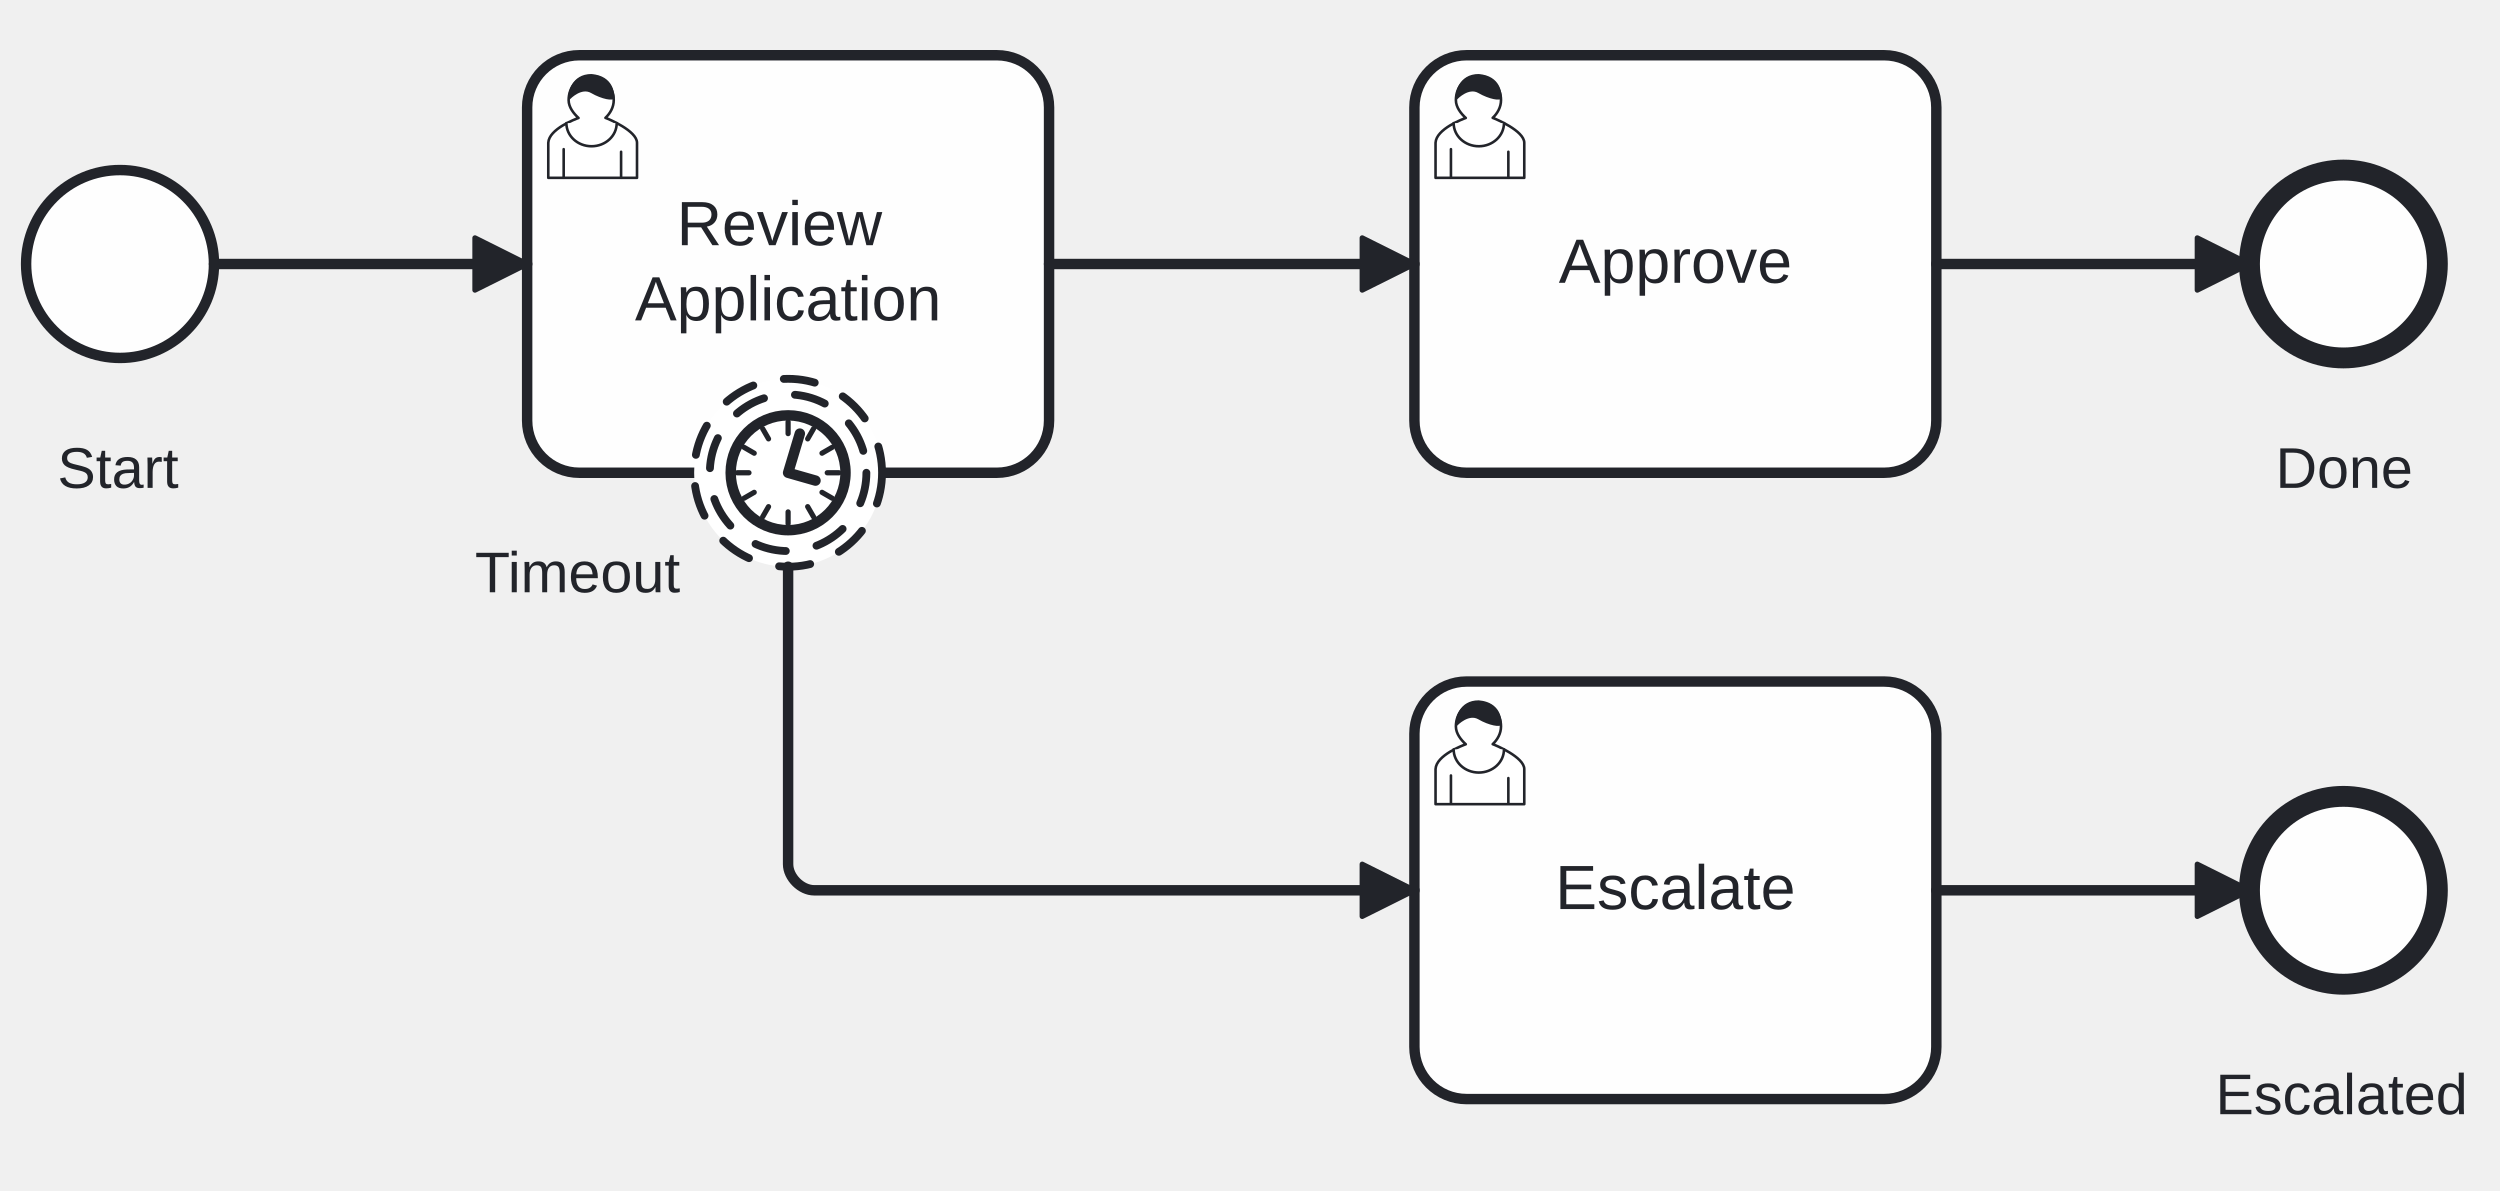
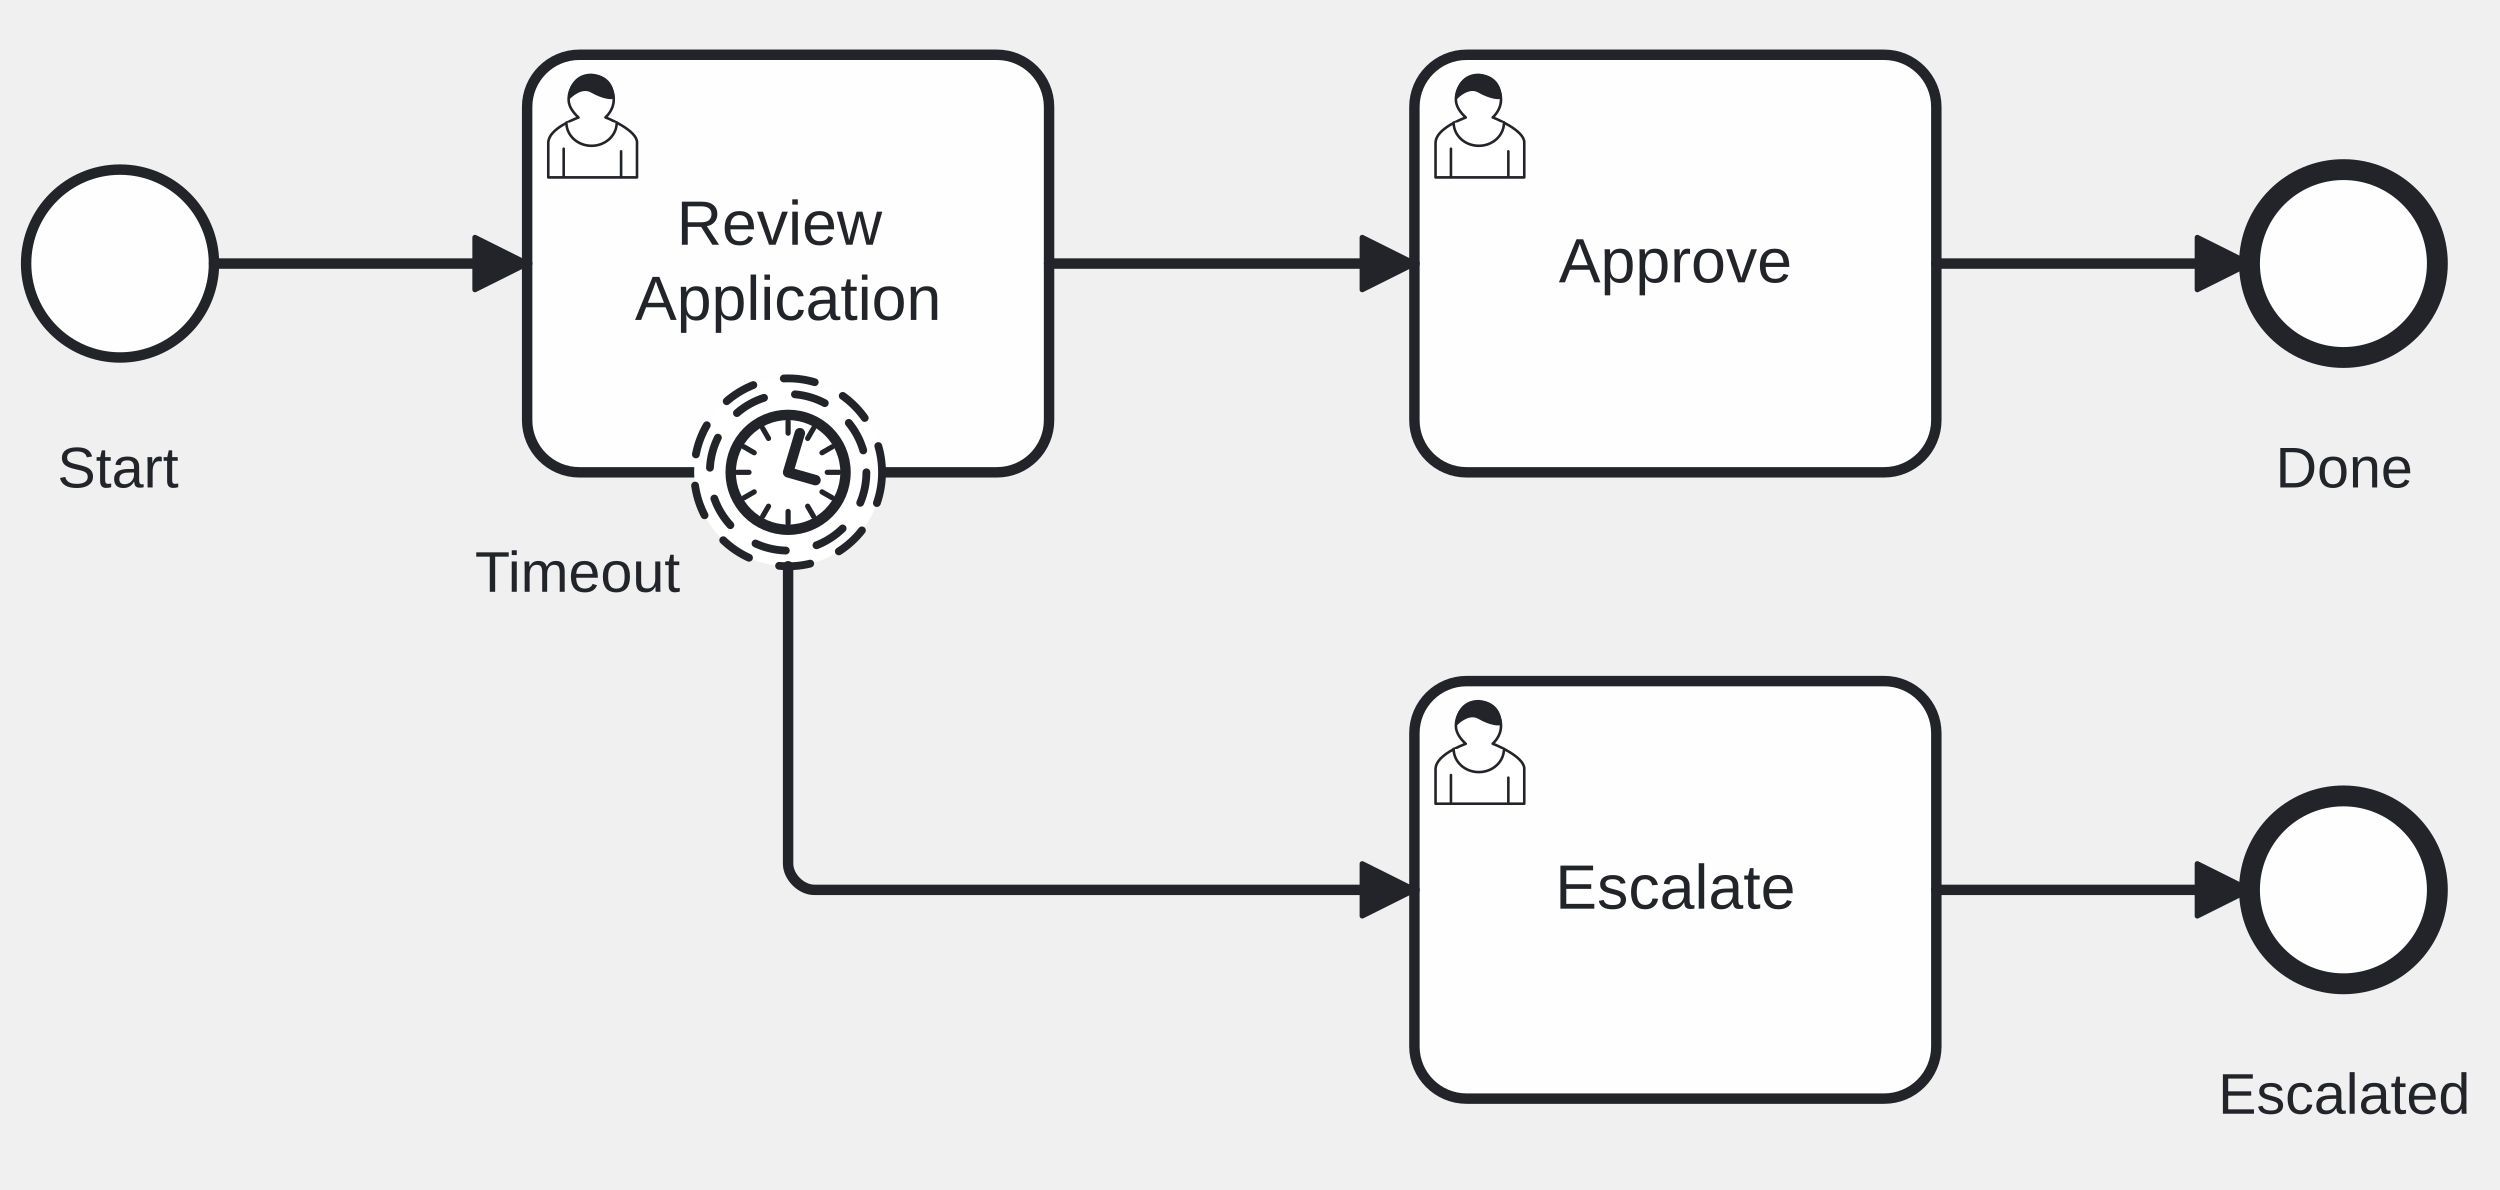
- <svg xmlns="http://www.w3.org/2000/svg" width="665.5" height="317" viewBox="187 100 479 217" version="1.1">
-   <g class="djs-group">
-     <g class="djs-element djs-shape" data-element-id="Event_1mzoegj" style="display: block;" transform="translate(192, 127)">
+ <svg xmlns="http://www.w3.org/2000/svg" width="666" height="317" viewBox="187 100 479 217" version="1.1">
+   <g class="djs-group">
+     <g class="djs-element djs-shape" data-element-id="Event_1mzoegj" transform="translate(192, 127)" style="display: block;">
      <g class="djs-visual">
        <circle cx="18" cy="18" r="18" style="stroke-linecap: round; stroke-linejoin: round; stroke: hsl(225, 10%, 15%); stroke-width: 2px; fill: white; fill-opacity: 0.95;" />
      </g>
      <rect style="fill: none; stroke-opacity: 0; stroke: white; stroke-width: 15px;" class="djs-hit djs-hit-all" x="0" y="0" width="36" height="36" />
      <circle cx="18" cy="18" r="23" style="fill: none;" class="djs-outline" />
    </g>
  </g>
  <g class="djs-group">
-     <g class="djs-element djs-shape" data-element-id="Activity_1betloc" style="display: block;" transform="translate(288, 105)">
+     <g class="djs-element djs-shape" data-element-id="Event_1mzoegj_label" transform="translate(198, 178)" style="display: block;">
+       <g class="djs-visual">
+         <text style="font-family: Arial, sans-serif; font-size: 11px; font-weight: normal; fill: hsl(225, 10%, 15%);" lineHeight="1.2" class="djs-label">
+           <tspan x="0" y="9.9">Start</tspan>
+         </text>
+       </g>
+       <rect style="fill: none; stroke-opacity: 0; stroke: white; stroke-width: 15px;" class="djs-hit djs-hit-all" x="0" y="0" width="24" height="14" />
+       <rect x="-5" y="-5" rx="4" width="34" height="24" style="fill: none;" class="djs-outline" />
+     </g>
+   </g>
+   <g class="djs-group">
+     <g class="djs-element djs-shape" data-element-id="Activity_1betloc" transform="translate(288, 105)" style="display: block;">
      <g class="djs-visual">
        <rect x="0" y="0" width="100" height="80" rx="10" ry="10" style="stroke-linecap: round; stroke-linejoin: round; stroke: hsl(225, 10%, 15%); stroke-width: 2px; fill: white; fill-opacity: 0.95;" />
        <text style="font-family: Arial, sans-serif; font-size: 12px; font-weight: normal; fill: hsl(225, 10%, 15%);" lineHeight="1.2" class="djs-label">
          <tspan x="28.664" y="36.4">Review </tspan>
          <tspan x="20.654" y="50.8">Application</tspan>
        </text>
        <path style="fill: white; stroke-linecap: round; stroke-linejoin: round; stroke: hsl(225, 10%, 15%); stroke-width: 0.5px;" d="m 15,12 c 0.909,-0.845 1.594,-2.049 1.594,-3.385 0,-2.554 -1.805,-4.622 -4.357,-4.622 -2.552,0 -4.288,2.068 -4.288,4.622 0,1.348 0.974,2.562 1.896,3.405 -0.529,0.187 -5.669,2.097 -5.794,4.756 v 6.718 h 17 v -6.718 c 0,-2.298 -5.528,-4.595 -6.051,-4.776 zm -8,6 l 0,5.5 m 11,0 l 0,-5" />
        <path style="fill: white; stroke-linecap: round; stroke-linejoin: round; stroke: hsl(225, 10%, 15%); stroke-width: 0.5px;" d="m 15,12 m 2.162,1.009 c 0,2.447 -2.158,4.431 -4.821,4.431 -2.665,0 -4.822,-1.981 -4.822,-4.431 " />
        <path style="fill: hsl(225, 10%, 15%); stroke-linecap: round; stroke-linejoin: round; stroke: hsl(225, 10%, 15%); stroke-width: 0.5px;" d="m 15,12 m -6.9,-3.80 c 0,0 2.251,-2.358 4.274,-1.177 2.024,1.181 4.221,1.537 4.124,0.965 -0.098,-0.57 -0.117,-3.791 -4.191,-4.136 -3.575,0.001 -4.208,3.367 -4.207,4.348 z" />
      </g>
      <rect style="fill: none; stroke-opacity: 0; stroke: white; stroke-width: 15px;" class="djs-hit djs-hit-all" x="0" y="0" width="100" height="80" />
      <rect x="-5" y="-5" rx="14" width="110" height="90" style="fill: none;" class="djs-outline" />
    </g>
  </g>
  <g class="djs-group">
    <g class="djs-element djs-shape" data-element-id="Event_1d7wnd9" style="display: block;" transform="translate(618, 127)">
      <g class="djs-visual">
        <circle cx="18" cy="18" r="18" style="stroke-linecap: round; stroke-linejoin: round; stroke: hsl(225, 10%, 15%); stroke-width: 4px; fill: white; fill-opacity: 0.95;" />
      </g>
      <rect style="fill: none; stroke-opacity: 0; stroke: white; stroke-width: 15px;" class="djs-hit djs-hit-all" x="0" y="0" width="36" height="36" />
      <circle cx="18" cy="18" r="24" style="fill: none;" class="djs-outline" />
    </g>
  </g>
  <g class="djs-group">
    <g class="djs-element djs-shape" data-element-id="Activity_0af6hcw" style="display: block;" transform="translate(458, 105)">
      <g class="djs-visual">
        <rect x="0" y="0" width="100" height="80" rx="10" ry="10" style="stroke-linecap: round; stroke-linejoin: round; stroke: hsl(225, 10%, 15%); stroke-width: 2px; fill: white; fill-opacity: 0.95;" />
        <text style="font-family: Arial, sans-serif; font-size: 12px; font-weight: normal; fill: hsl(225, 10%, 15%);" lineHeight="1.2" class="djs-label">
          <tspan x="27.656" y="43.6">Approve</tspan>
        </text>
        <path style="fill: white; stroke-linecap: round; stroke-linejoin: round; stroke: hsl(225, 10%, 15%); stroke-width: 0.5px;" d="m 15,12 c 0.909,-0.845 1.594,-2.049 1.594,-3.385 0,-2.554 -1.805,-4.622 -4.357,-4.622 -2.552,0 -4.288,2.068 -4.288,4.622 0,1.348 0.974,2.562 1.896,3.405 -0.529,0.187 -5.669,2.097 -5.794,4.756 v 6.718 h 17 v -6.718 c 0,-2.298 -5.528,-4.595 -6.051,-4.776 zm -8,6 l 0,5.5 m 11,0 l 0,-5" />
        <path style="fill: white; stroke-linecap: round; stroke-linejoin: round; stroke: hsl(225, 10%, 15%); stroke-width: 0.5px;" d="m 15,12 m 2.162,1.009 c 0,2.447 -2.158,4.431 -4.821,4.431 -2.665,0 -4.822,-1.981 -4.822,-4.431 " />
        <path style="fill: hsl(225, 10%, 15%); stroke-linecap: round; stroke-linejoin: round; stroke: hsl(225, 10%, 15%); stroke-width: 0.5px;" d="m 15,12 m -6.9,-3.80 c 0,0 2.251,-2.358 4.274,-1.177 2.024,1.181 4.221,1.537 4.124,0.965 -0.098,-0.57 -0.117,-3.791 -4.191,-4.136 -3.575,0.001 -4.208,3.367 -4.207,4.348 z" />
      </g>
      <rect style="fill: none; stroke-opacity: 0; stroke: white; stroke-width: 15px;" class="djs-hit djs-hit-all" x="0" y="0" width="100" height="80" />
      <rect x="-5" y="-5" rx="14" width="110" height="90" style="fill: none;" class="djs-outline" />
    </g>
  </g>
  <g class="djs-group">
    <g class="djs-element djs-shape" data-element-id="Activity_1wslow0" style="display: block;" transform="translate(458, 225)">
      <g class="djs-visual">
        <rect x="0" y="0" width="100" height="80" rx="10" ry="10" style="stroke-linecap: round; stroke-linejoin: round; stroke: hsl(225, 10%, 15%); stroke-width: 2px; fill: white; fill-opacity: 0.95;" />
        <text style="font-family: Arial, sans-serif; font-size: 12px; font-weight: normal; fill: hsl(225, 10%, 15%);" lineHeight="1.2" class="djs-label">
          <tspan x="26.99" y="43.6">Escalate</tspan>
        </text>
        <path style="fill: white; stroke-linecap: round; stroke-linejoin: round; stroke: hsl(225, 10%, 15%); stroke-width: 0.5px;" d="m 15,12 c 0.909,-0.845 1.594,-2.049 1.594,-3.385 0,-2.554 -1.805,-4.622 -4.357,-4.622 -2.552,0 -4.288,2.068 -4.288,4.622 0,1.348 0.974,2.562 1.896,3.405 -0.529,0.187 -5.669,2.097 -5.794,4.756 v 6.718 h 17 v -6.718 c 0,-2.298 -5.528,-4.595 -6.051,-4.776 zm -8,6 l 0,5.5 m 11,0 l 0,-5" />
        <path style="fill: white; stroke-linecap: round; stroke-linejoin: round; stroke: hsl(225, 10%, 15%); stroke-width: 0.5px;" d="m 15,12 m 2.162,1.009 c 0,2.447 -2.158,4.431 -4.821,4.431 -2.665,0 -4.822,-1.981 -4.822,-4.431 " />
        <path style="fill: hsl(225, 10%, 15%); stroke-linecap: round; stroke-linejoin: round; stroke: hsl(225, 10%, 15%); stroke-width: 0.5px;" d="m 15,12 m -6.9,-3.80 c 0,0 2.251,-2.358 4.274,-1.177 2.024,1.181 4.221,1.537 4.124,0.965 -0.098,-0.57 -0.117,-3.791 -4.191,-4.136 -3.575,0.001 -4.208,3.367 -4.207,4.348 z" />
      </g>
      <rect style="fill: none; stroke-opacity: 0; stroke: white; stroke-width: 15px;" class="djs-hit djs-hit-all" x="0" y="0" width="100" height="80" />
      <rect x="-5" y="-5" rx="14" width="110" height="90" style="fill: none;" class="djs-outline" />
    </g>
  </g>
  <g class="djs-group">
    <g class="djs-element djs-shape" data-element-id="Event_0tvw53g" style="display: block;" transform="translate(618, 247)">
      <g class="djs-visual">
        <circle cx="18" cy="18" r="18" style="stroke-linecap: round; stroke-linejoin: round; stroke: hsl(225, 10%, 15%); stroke-width: 4px; fill: white; fill-opacity: 0.95;" />
      </g>
      <rect style="fill: none; stroke-opacity: 0; stroke: white; stroke-width: 15px;" class="djs-hit djs-hit-all" x="0" y="0" width="36" height="36" />
      <circle cx="18" cy="18" r="24" style="fill: none;" class="djs-outline" />
    </g>
  </g>
  <g class="djs-group">
-     <g class="djs-element djs-shape" data-element-id="Event_1w9t4mj" style="display: block;" transform="translate(320, 167)">
+     <g class="djs-element djs-shape" data-element-id="Event_1w9t4mj" transform="translate(320, 167)" style="display: block;">
      <g class="djs-visual">
        <circle cx="18" cy="18" r="18" style="stroke-linecap: round; stroke-linejoin: round; stroke: hsl(225, 10%, 15%); stroke-width: 1.5px; fill: white; fill-opacity: 1; stroke-dasharray: 6;" />
        <circle cx="18" cy="18" r="15" style="stroke-linecap: round; stroke-linejoin: round; stroke: hsl(225, 10%, 15%); stroke-width: 1.5px; fill: none; fill-opacity: 1; stroke-dasharray: 6;" />
        <circle cx="18" cy="18" r="11" style="stroke-linecap: round; stroke-linejoin: round; stroke: hsl(225, 10%, 15%); stroke-width: 2px; fill: white;" />
        <path style="fill: none; stroke-linecap: round; stroke-linejoin: round; stroke: hsl(225, 10%, 15%); stroke-width: 2px;" d="M 18,18 l 2.25,-7.5 m -2.25,7.5 l 5.25,1.5 " />
        <path style="fill: none; stroke-linecap: round; stroke-linejoin: round; stroke: hsl(225, 10%, 15%); stroke-width: 1px;" transform="rotate(0,18,18)" d="M 18,18 m 0,7.5 l -0,2.25 " />
        <path style="fill: none; stroke-linecap: round; stroke-linejoin: round; stroke: hsl(225, 10%, 15%); stroke-width: 1px;" transform="rotate(30,18,18)" d="M 18,18 m 0,7.5 l -0,2.25 " />
        <path style="fill: none; stroke-linecap: round; stroke-linejoin: round; stroke: hsl(225, 10%, 15%); stroke-width: 1px;" transform="rotate(60,18,18)" d="M 18,18 m 0,7.5 l -0,2.25 " />
        <path style="fill: none; stroke-linecap: round; stroke-linejoin: round; stroke: hsl(225, 10%, 15%); stroke-width: 1px;" transform="rotate(90,18,18)" d="M 18,18 m 0,7.5 l -0,2.25 " />
        <path style="fill: none; stroke-linecap: round; stroke-linejoin: round; stroke: hsl(225, 10%, 15%); stroke-width: 1px;" transform="rotate(120,18,18)" d="M 18,18 m 0,7.5 l -0,2.25 " />
        <path style="fill: none; stroke-linecap: round; stroke-linejoin: round; stroke: hsl(225, 10%, 15%); stroke-width: 1px;" transform="rotate(150,18,18)" d="M 18,18 m 0,7.5 l -0,2.25 " />
        <path style="fill: none; stroke-linecap: round; stroke-linejoin: round; stroke: hsl(225, 10%, 15%); stroke-width: 1px;" transform="rotate(180,18,18)" d="M 18,18 m 0,7.5 l -0,2.25 " />
        <path style="fill: none; stroke-linecap: round; stroke-linejoin: round; stroke: hsl(225, 10%, 15%); stroke-width: 1px;" transform="rotate(210,18,18)" d="M 18,18 m 0,7.5 l -0,2.25 " />
        <path style="fill: none; stroke-linecap: round; stroke-linejoin: round; stroke: hsl(225, 10%, 15%); stroke-width: 1px;" transform="rotate(240,18,18)" d="M 18,18 m 0,7.5 l -0,2.25 " />
        <path style="fill: none; stroke-linecap: round; stroke-linejoin: round; stroke: hsl(225, 10%, 15%); stroke-width: 1px;" transform="rotate(270,18,18)" d="M 18,18 m 0,7.5 l -0,2.25 " />
        <path style="fill: none; stroke-linecap: round; stroke-linejoin: round; stroke: hsl(225, 10%, 15%); stroke-width: 1px;" transform="rotate(300,18,18)" d="M 18,18 m 0,7.5 l -0,2.25 " />
        <path style="fill: none; stroke-linecap: round; stroke-linejoin: round; stroke: hsl(225, 10%, 15%); stroke-width: 1px;" transform="rotate(330,18,18)" d="M 18,18 m 0,7.5 l -0,2.25 " />
      </g>
      <rect style="fill: none; stroke-opacity: 0; stroke: white; stroke-width: 15px;" class="djs-hit djs-hit-all" x="0" y="0" width="36" height="36" />
      <circle cx="18" cy="18" r="23" style="fill: none;" class="djs-outline" />
    </g>
  </g>
  <g class="djs-group">
+     <g class="djs-element djs-shape" data-element-id="Event_1w9t4mj_label" transform="translate(278, 198)" style="display: block;">
+       <g class="djs-visual">
+         <text style="font-family: Arial, sans-serif; font-size: 11px; font-weight: normal; fill: hsl(225, 10%, 15%);" lineHeight="1.2" class="djs-label">
+           <tspan x="0" y="9.9">Timeout</tspan>
+         </text>
+       </g>
+       <rect style="fill: none; stroke-opacity: 0; stroke: white; stroke-width: 15px;" class="djs-hit djs-hit-all" x="0" y="0" width="40" height="14" />
+       <rect x="-5" y="-5" rx="4" width="50" height="24" style="fill: none;" class="djs-outline" />
+     </g>
+   </g>
+   <g class="djs-group">
    <g class="djs-element djs-connection" data-element-id="Flow_0wrdu82" style="display: block;">
      <g class="djs-visual">
        <defs>
          <marker id="marker-seq-0" viewBox="0 0 20 20" refX="11" refY="10" markerWidth="10" markerHeight="10" orient="auto">
            <path d="M 1 5 L 11 10 L 1 15 Z" style="stroke-linecap: round; stroke-linejoin: round; stroke: hsl(225, 10%, 15%); stroke-width: 1px; fill: hsl(225, 10%, 15%);" />
          </marker>
        </defs>
        <path style="fill: none; stroke-linecap: round; stroke-linejoin: round; stroke: hsl(225, 10%, 15%); stroke-width: 2px; marker-end: url(#marker-seq-0);" data-corner-radius="5" d="M228,145L288,145" />
      </g>
      <path d="M228,145L288,145" style="fill: none; stroke-opacity: 0; stroke: white; stroke-width: 15px;" class="djs-hit djs-hit-stroke" />
      <rect x="223" y="140" rx="4" width="70" height="10" style="fill: none;" class="djs-outline" />
    </g>
  </g>
  <g class="djs-group">
    <g class="djs-element djs-connection" data-element-id="Flow_1idcia8" style="display: block;">
      <g class="djs-visual">
        <defs>
          <marker id="marker-seq-1" viewBox="0 0 20 20" refX="11" refY="10" markerWidth="10" markerHeight="10" orient="auto">
            <path d="M 1 5 L 11 10 L 1 15 Z" style="stroke-linecap: round; stroke-linejoin: round; stroke: hsl(225, 10%, 15%); stroke-width: 1px; fill: hsl(225, 10%, 15%);" />
          </marker>
        </defs>
        <path style="fill: none; stroke-linecap: round; stroke-linejoin: round; stroke: hsl(225, 10%, 15%); stroke-width: 2px; marker-end: url(#marker-seq-1);" data-corner-radius="5" d="M388,145L458,145" />
      </g>
      <path d="M388,145L458,145" style="fill: none; stroke-opacity: 0; stroke: white; stroke-width: 15px;" class="djs-hit djs-hit-stroke" />
      <rect x="383" y="140" rx="4" width="80" height="10" style="fill: none;" class="djs-outline" />
    </g>
  </g>
  <g class="djs-group">
    <g class="djs-element djs-connection" data-element-id="Flow_17yzi6f" style="display: block;">
      <g class="djs-visual">
        <defs>
          <marker id="marker-seq-2" viewBox="0 0 20 20" refX="11" refY="10" markerWidth="10" markerHeight="10" orient="auto">
            <path d="M 1 5 L 11 10 L 1 15 Z" style="stroke-linecap: round; stroke-linejoin: round; stroke: hsl(225, 10%, 15%); stroke-width: 1px; fill: hsl(225, 10%, 15%);" />
          </marker>
        </defs>
        <path style="fill: none; stroke-linecap: round; stroke-linejoin: round; stroke: hsl(225, 10%, 15%); stroke-width: 2px; marker-end: url(#marker-seq-2);" data-corner-radius="5" d="M558,145L618,145" />
      </g>
      <path d="M558,145L618,145" style="fill: none; stroke-opacity: 0; stroke: white; stroke-width: 15px;" class="djs-hit djs-hit-stroke" />
      <rect x="553" y="140" rx="4" width="70" height="10" style="fill: none;" class="djs-outline" />
    </g>
  </g>
  <g class="djs-group">
    <g class="djs-element djs-connection" data-element-id="Flow_07ye61t" style="display: block;">
      <g class="djs-visual">
        <defs>
          <marker id="marker-seq-3" viewBox="0 0 20 20" refX="11" refY="10" markerWidth="10" markerHeight="10" orient="auto">
            <path d="M 1 5 L 11 10 L 1 15 Z" style="stroke-linecap: round; stroke-linejoin: round; stroke: hsl(225, 10%, 15%); stroke-width: 1px; fill: hsl(225, 10%, 15%);" />
          </marker>
        </defs>
        <path style="fill: none; stroke-linecap: round; stroke-linejoin: round; stroke: hsl(225, 10%, 15%); stroke-width: 2px; marker-end: url(#marker-seq-3);" data-corner-radius="5" d="M338,203L338,260C338,262.5,340.5,265,343,265L458,265" />
      </g>
      <path d="M338,203L338,265L458,265" style="fill: none; stroke-opacity: 0; stroke: white; stroke-width: 15px;" class="djs-hit djs-hit-stroke" />
      <rect x="333" y="198" rx="4" width="130" height="72" style="fill: none;" class="djs-outline" />
    </g>
  </g>
  <g class="djs-group">
    <g class="djs-element djs-connection" data-element-id="Flow_01lbwye" style="display: block;">
      <g class="djs-visual">
        <defs>
          <marker id="marker-seq-4" viewBox="0 0 20 20" refX="11" refY="10" markerWidth="10" markerHeight="10" orient="auto">
            <path d="M 1 5 L 11 10 L 1 15 Z" style="stroke-linecap: round; stroke-linejoin: round; stroke: hsl(225, 10%, 15%); stroke-width: 1px; fill: hsl(225, 10%, 15%);" />
          </marker>
        </defs>
        <path style="fill: none; stroke-linecap: round; stroke-linejoin: round; stroke: hsl(225, 10%, 15%); stroke-width: 2px; marker-end: url(#marker-seq-4);" data-corner-radius="5" d="M558,265L618,265" />
      </g>
      <path d="M558,265L618,265" style="fill: none; stroke-opacity: 0; stroke: white; stroke-width: 15px;" class="djs-hit djs-hit-stroke" />
      <rect x="553" y="260" rx="4" width="70" height="10" style="fill: none;" class="djs-outline" />
    </g>
  </g>
  <g class="djs-group">
-     <g class="djs-element djs-shape" data-element-id="Event_1w9t4mj_label" style="display: block;" transform="translate(278, 198)">
-       <g class="djs-visual">
-         <text style="font-family: Arial, sans-serif; font-size: 11px; font-weight: normal; fill: hsl(225, 10%, 15%);" lineHeight="1.2" class="djs-label">
-           <tspan x="0" y="9.9">Timeout</tspan>
-         </text>
-       </g>
-       <rect style="fill: none; stroke-opacity: 0; stroke: white; stroke-width: 15px;" class="djs-hit djs-hit-all" x="0" y="0" width="40" height="14" />
-       <rect x="-5" y="-5" rx="4" width="50" height="24" style="fill: none;" class="djs-outline" />
-     </g>
-   </g>
-   <g class="djs-group">
-     <g class="djs-element djs-shape" data-element-id="Event_1mzoegj_label" style="display: block;" transform="translate(198, 178)">
-       <g class="djs-visual">
-         <text style="font-family: Arial, sans-serif; font-size: 11px; font-weight: normal; fill: hsl(225, 10%, 15%);" lineHeight="1.2" class="djs-label">
-           <tspan x="0" y="9.9">Start</tspan>
-         </text>
-       </g>
-       <rect style="fill: none; stroke-opacity: 0; stroke: white; stroke-width: 15px;" class="djs-hit djs-hit-all" x="0" y="0" width="24" height="14" />
-       <rect x="-5" y="-5" rx="4" width="34" height="24" style="fill: none;" class="djs-outline" />
-     </g>
-   </g>
-   <g class="djs-group">
    <g class="djs-element djs-shape" data-element-id="Event_1d7wnd9_label" style="display: block;" transform="translate(623, 178)">
      <g class="djs-visual">
        <text style="font-family: Arial, sans-serif; font-size: 11px; font-weight: normal; fill: hsl(225, 10%, 15%);" lineHeight="1.2" class="djs-label">
          <tspan x="0" y="9.9">Done</tspan>
        </text>
      </g>
      <rect style="fill: none; stroke-opacity: 0; stroke: white; stroke-width: 15px;" class="djs-hit djs-hit-all" x="0" y="0" width="27" height="14" />
      <rect x="-5" y="-5" rx="4" width="37" height="24" style="fill: none;" class="djs-outline" />
    </g>
  </g>
  <g class="djs-group">
-     <g class="djs-element djs-shape" data-element-id="Event_0tvw53g_label" style="display: block;" transform="translate(611.5, 298)">
+     <g class="djs-element djs-shape" data-element-id="Event_0tvw53g_label" style="display: block;" transform="translate(612, 298)">
      <g class="djs-visual">
        <text style="font-family: Arial, sans-serif; font-size: 11px; font-weight: normal; fill: hsl(225, 10%, 15%);" lineHeight="1.2" class="djs-label">
          <tspan x="0" y="9.9">Escalated</tspan>
        </text>
      </g>
      <rect style="fill: none; stroke-opacity: 0; stroke: white; stroke-width: 15px;" class="djs-hit djs-hit-all" x="0" y="0" width="49" height="14" />
      <rect x="-5" y="-5" rx="4" width="59" height="24" style="fill: none;" class="djs-outline" />
    </g>
  </g>
</svg>
